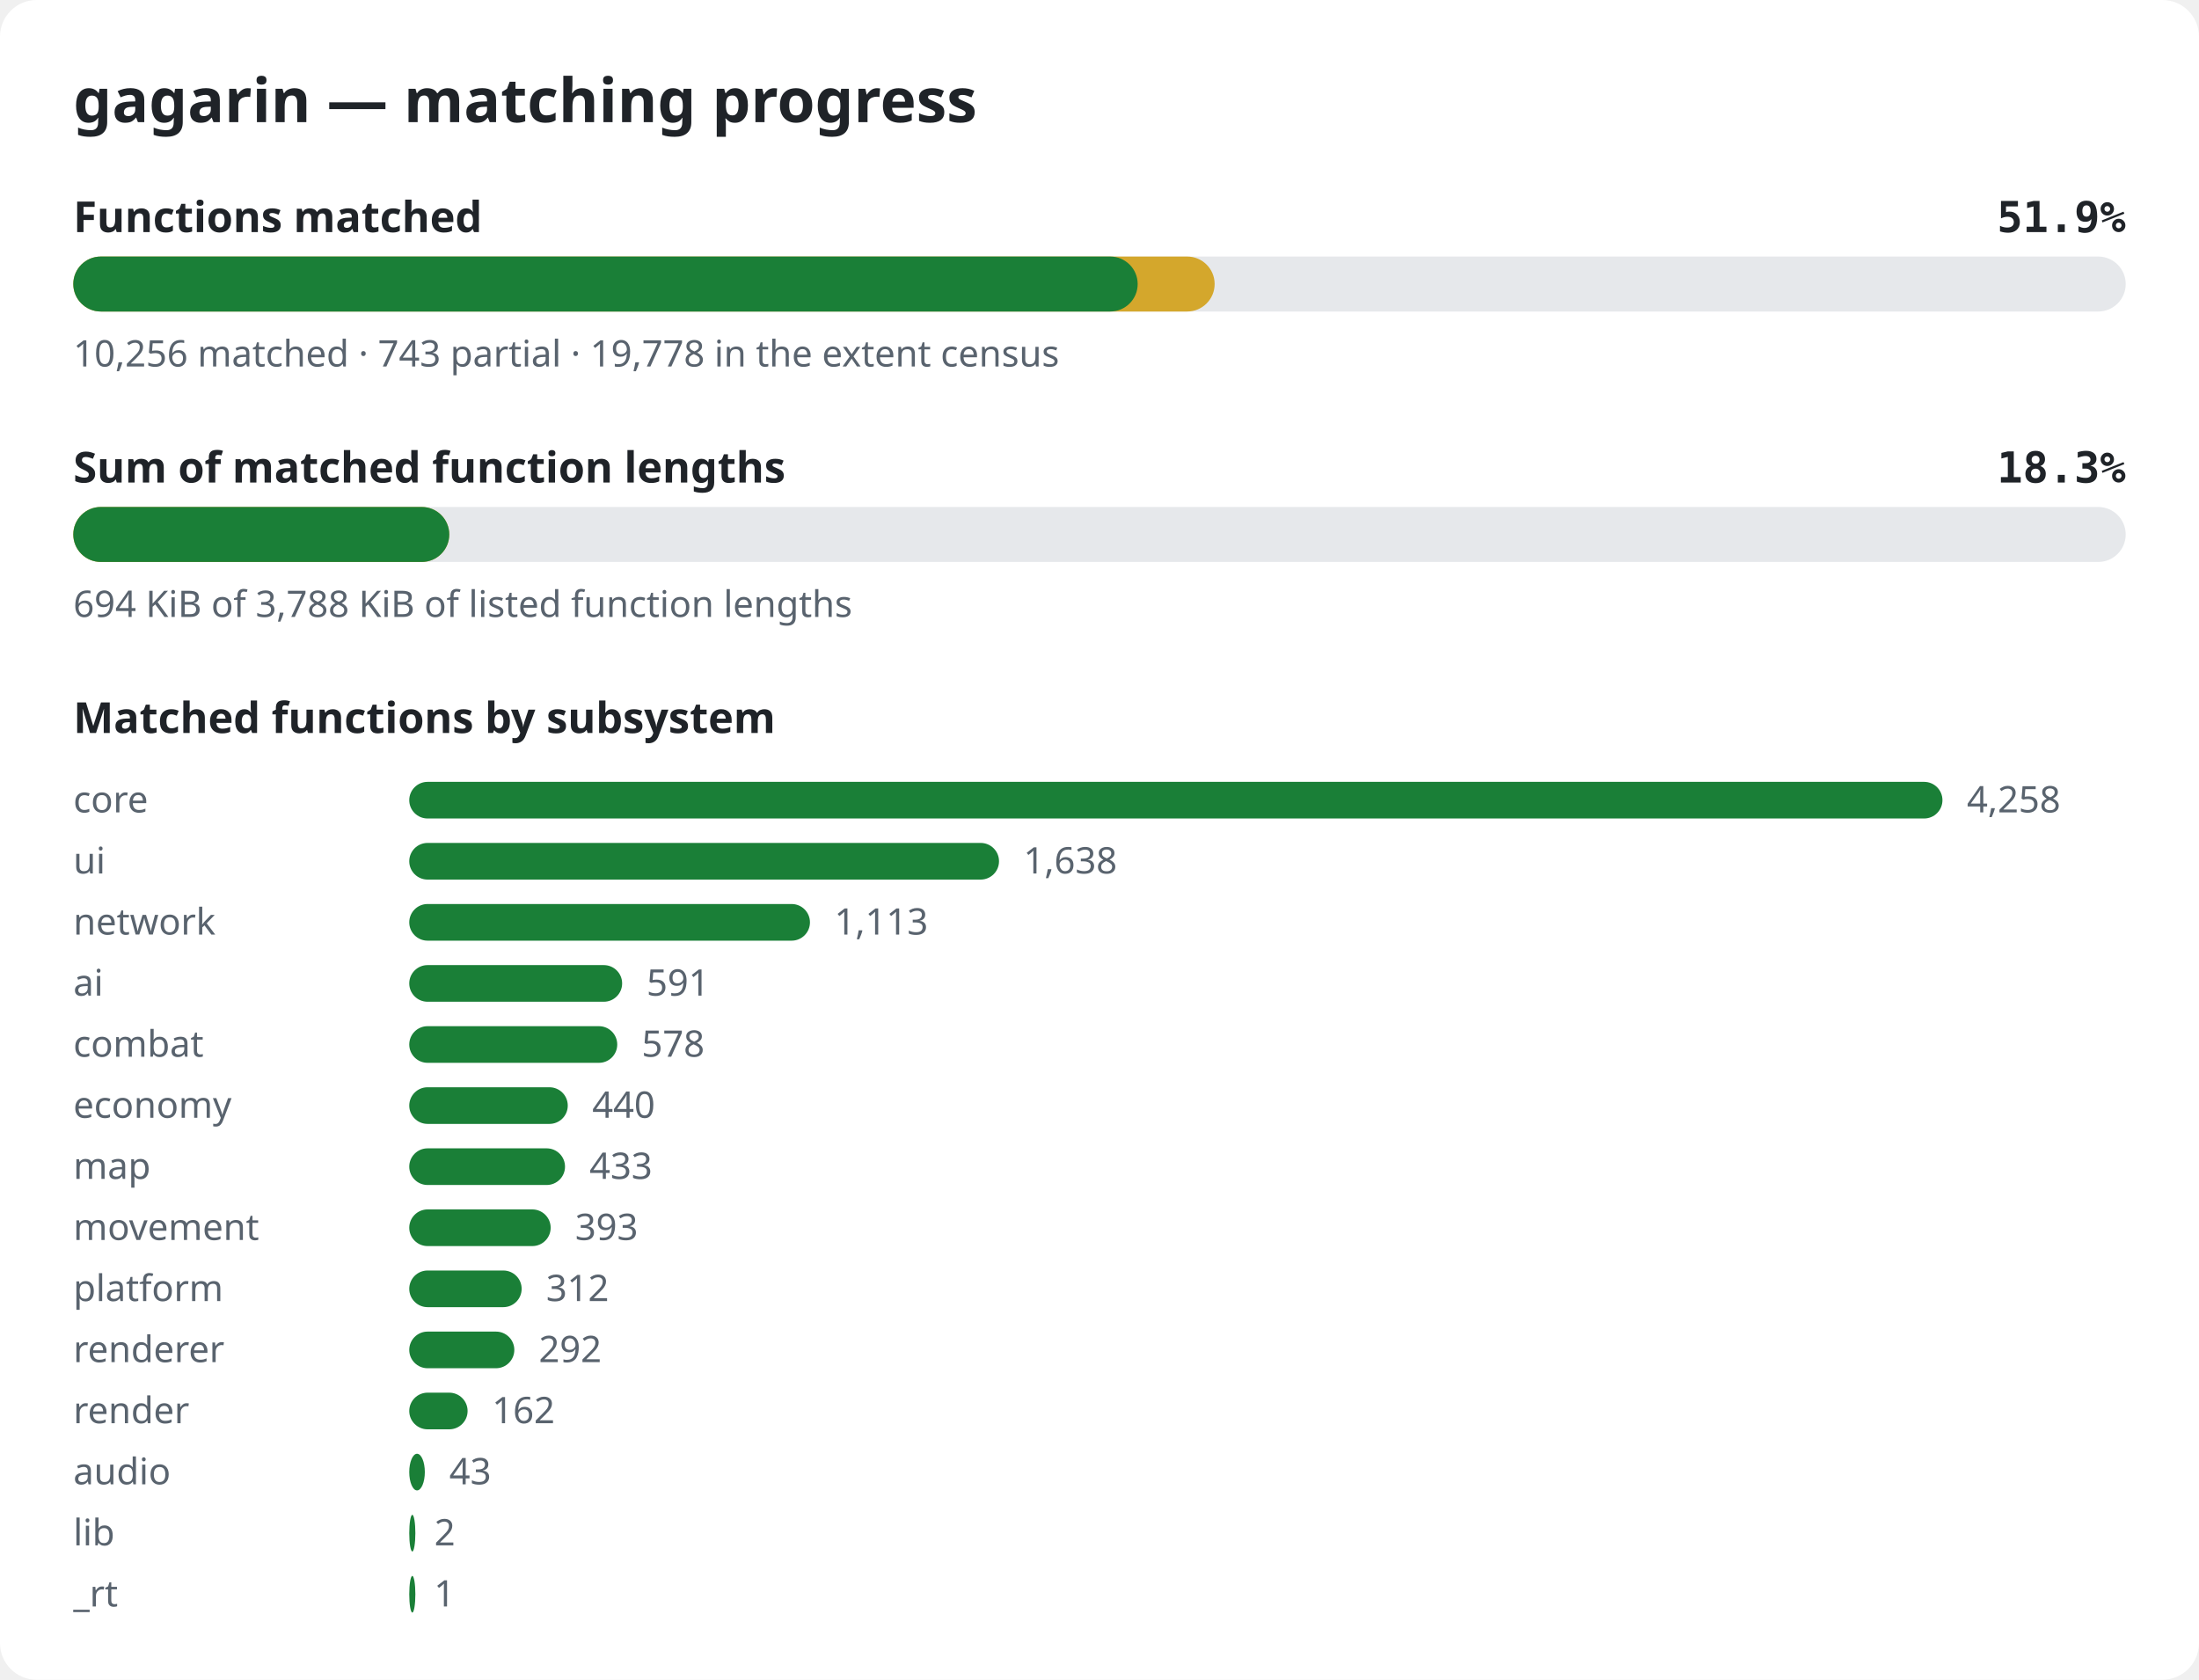
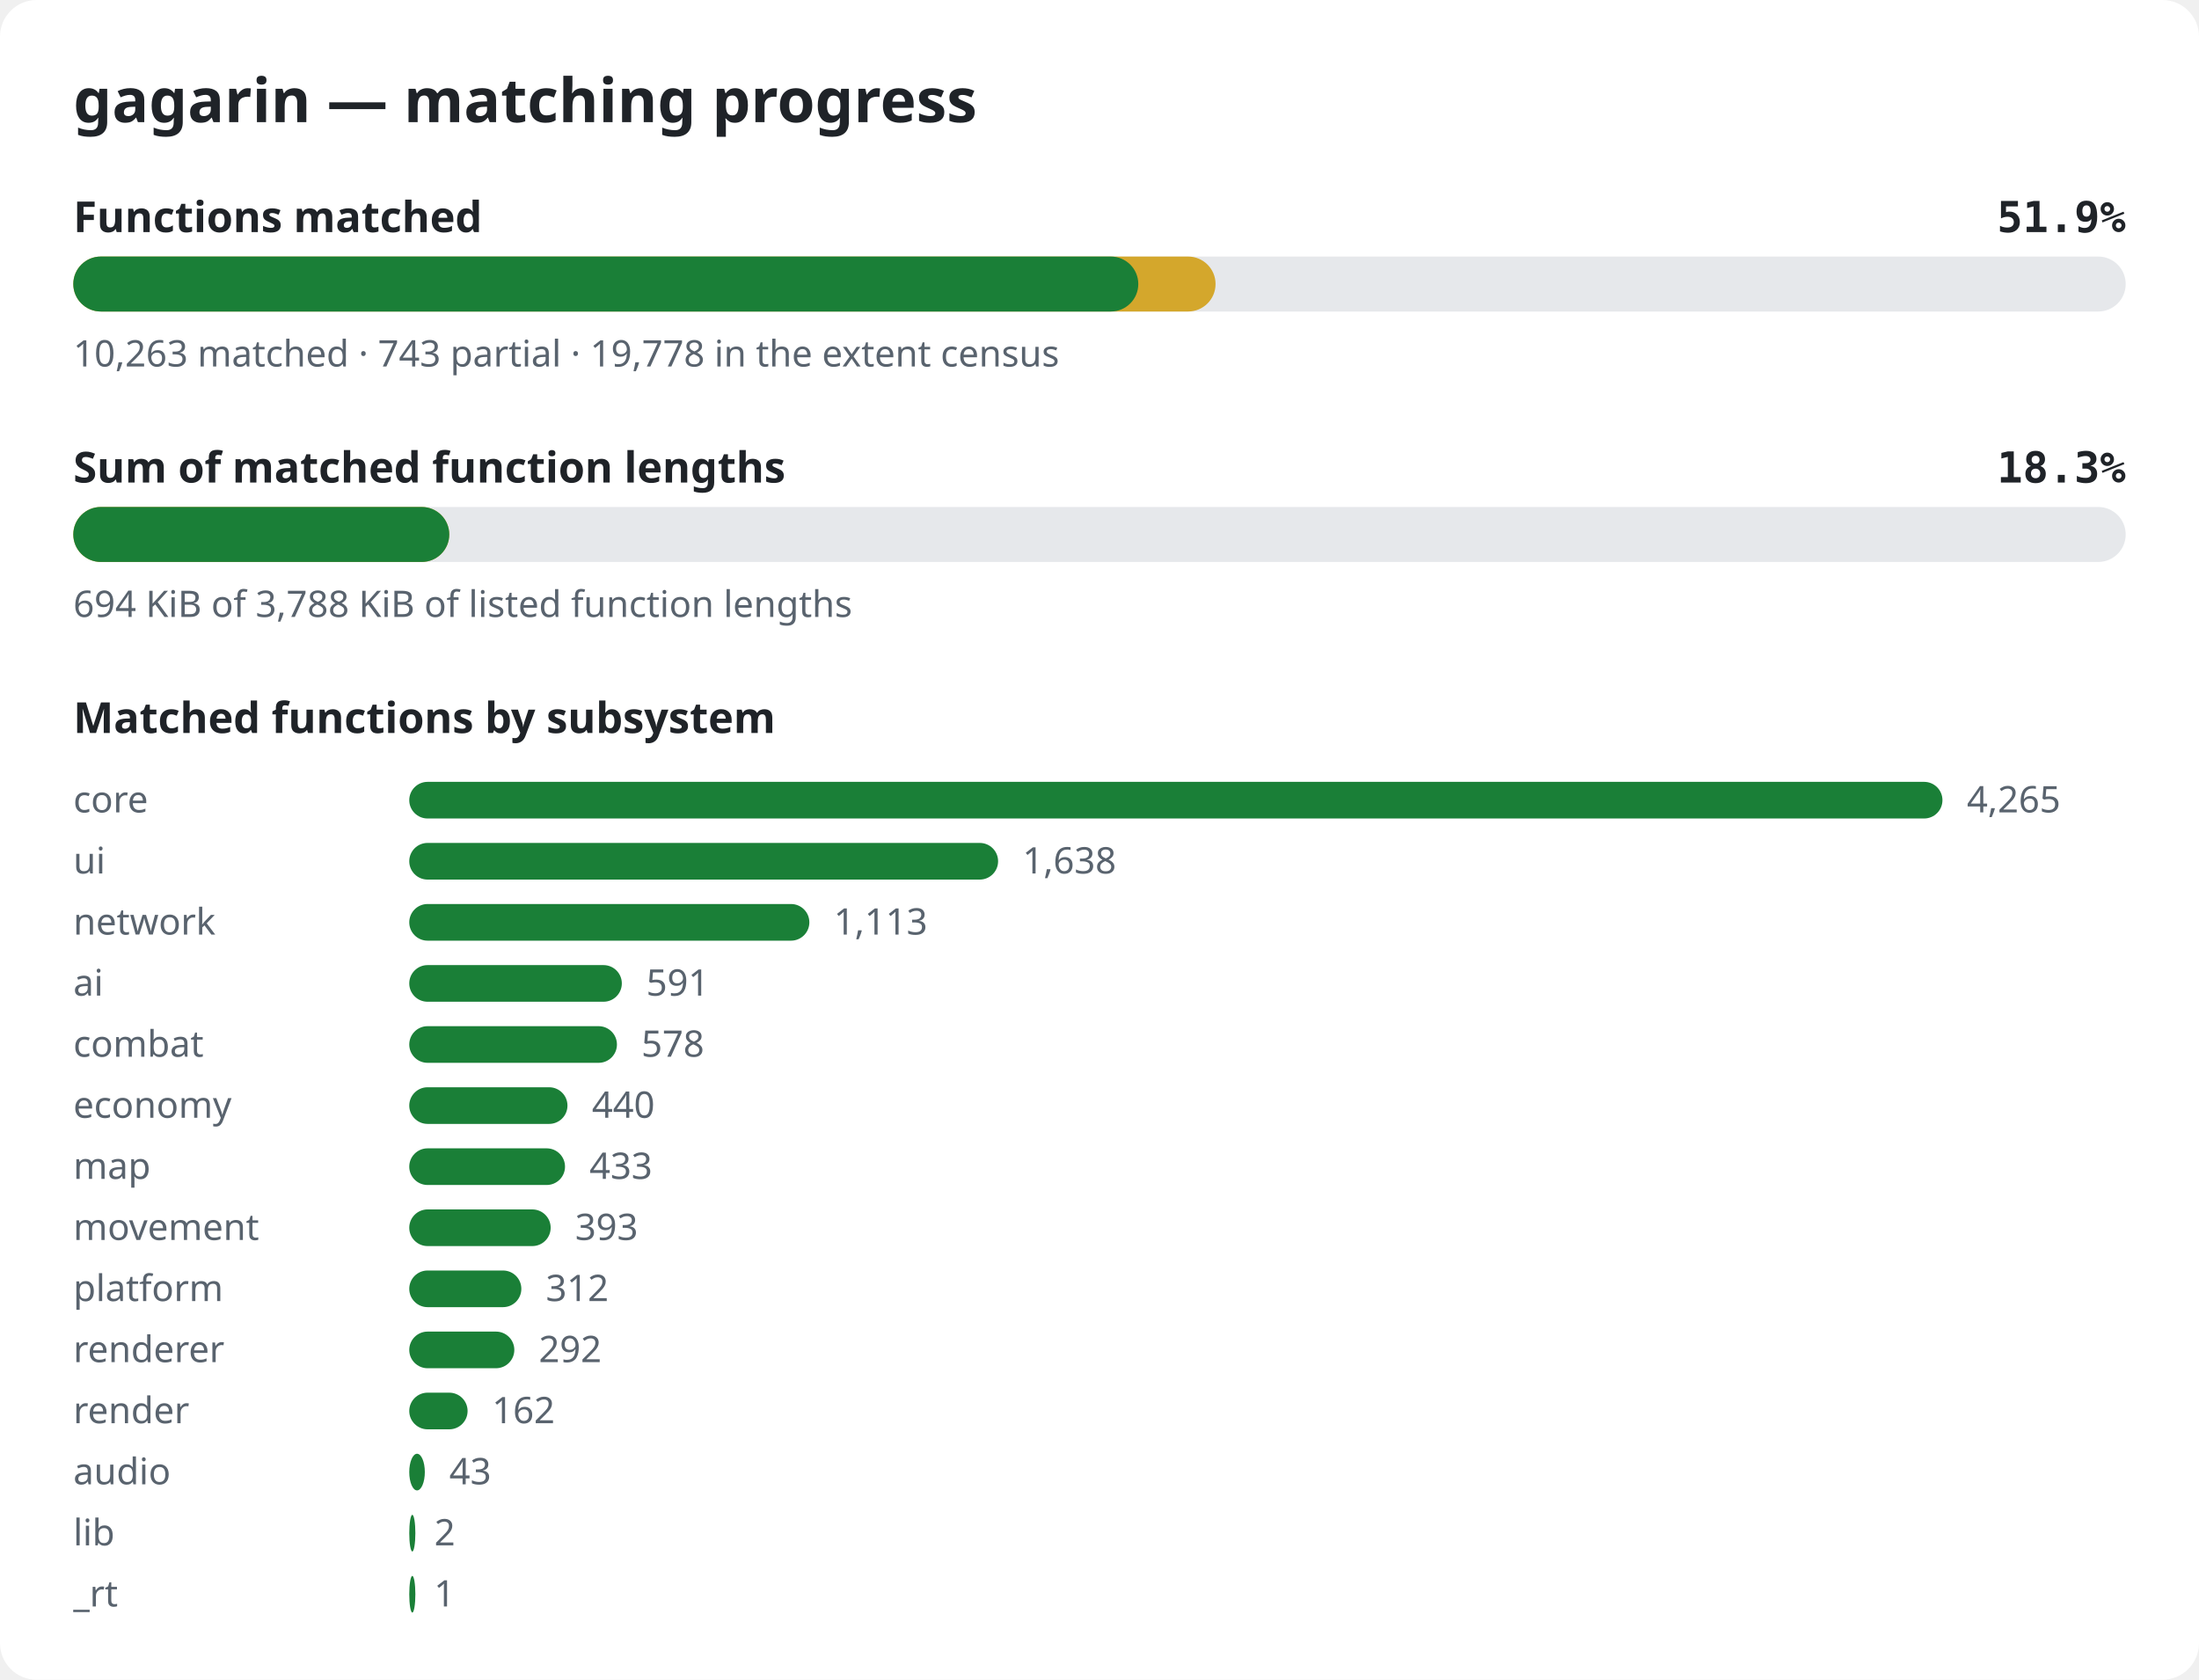
<svg xmlns="http://www.w3.org/2000/svg" width="720" height="550" viewBox="0 0 720 550" role="img" aria-label="gagarin matching progress">
  <style>.bg{fill:#ffffff}.title{font:600 20px sans-serif;fill:#1f2328}.label{font:600 14px sans-serif;fill:#1f2328}.pct{font:600 14px monospace;fill:#1f2328}.note{font:12px sans-serif;fill:#59636e}.track{fill:#e6e8eb}.done{fill:#1a7f37}.partial{fill:#d4a72c}@media (prefers-color-scheme: dark){.bg{fill:#0d1117}.title,.label,.pct{fill:#e6edf3}.note{fill:#9198a1}.track{fill:#262c36}.done{fill:#3fb950}.partial{fill:#d29922}}</style>
  <rect width="720" height="550" rx="12" class="bg" />
  <text x="24" y="40" class="title">gagarin — matching progress</text>
  <text x="24" y="76" class="label">Functions matched</text>
  <text x="696" y="76" class="pct" text-anchor="end">51.9%</text>
  <rect x="24" y="84" width="672" height="18" rx="9" class="track" />
-   <rect x="24" y="84" width="373.7" height="18" rx="9" class="partial" />
-   <rect x="24" y="84" width="348.5" height="18" rx="9" class="done" />
-   <text x="24" y="120" class="note">10,256 matched · 743 partial · 19,778 in the extent census</text>
+   <rect x="24" y="84" width="374.0" height="18" rx="9" class="partial" />
+   <rect x="24" y="84" width="348.7" height="18" rx="9" class="done" />
+   <text x="24" y="120" class="note">10,263 matched · 743 partial · 19,778 in the extent census</text>
  <text x="24" y="158" class="label">Sum of matched function lengths</text>
  <text x="696" y="158" class="pct" text-anchor="end">18.3%</text>
  <rect x="24" y="166" width="672" height="18" rx="9" class="track" />
  <rect x="24" y="166" width="123.1" height="18" rx="9" class="partial" />
  <rect x="24" y="166" width="123.1" height="18" rx="9" class="done" />
  <text x="24" y="202" class="note">694 KiB of 3,788 KiB of listed function lengths</text>
  <text x="24" y="240" class="label">Matched functions by subsystem</text>
  <text x="24" y="266" class="note">core</text>
  <rect x="134" y="256" width="502.0" height="12" rx="6" class="done" />
-   <text x="644.0" y="266" class="note">4,258</text>
+   <text x="644.0" y="266" class="note">4,265</text>
  <text x="24" y="286" class="note">ui</text>
-   <rect x="134" y="276" width="193.1" height="12" rx="6" class="done" />
-   <text x="335.1" y="286" class="note">1,638</text>
+   <rect x="134" y="276" width="192.8" height="12" rx="6" class="done" />
+   <text x="334.8" y="286" class="note">1,638</text>
  <text x="24" y="306" class="note">network</text>
-   <rect x="134" y="296" width="131.2" height="12" rx="6" class="done" />
-   <text x="273.2" y="306" class="note">1,113</text>
+   <rect x="134" y="296" width="131.0" height="12" rx="6" class="done" />
+   <text x="273.0" y="306" class="note">1,113</text>
  <text x="24" y="326" class="note">ai</text>
-   <rect x="134" y="316" width="69.7" height="12" rx="6" class="done" />
-   <text x="211.7" y="326" class="note">591</text>
+   <rect x="134" y="316" width="69.6" height="12" rx="6" class="done" />
+   <text x="211.6" y="326" class="note">591</text>
  <text x="24" y="346" class="note">combat</text>
-   <rect x="134" y="336" width="68.1" height="12" rx="6" class="done" />
-   <text x="210.1" y="346" class="note">578</text>
+   <rect x="134" y="336" width="68.0" height="12" rx="6" class="done" />
+   <text x="210.0" y="346" class="note">578</text>
  <text x="24" y="366" class="note">economy</text>
-   <rect x="134" y="356" width="51.9" height="12" rx="6" class="done" />
-   <text x="193.9" y="366" class="note">440</text>
+   <rect x="134" y="356" width="51.8" height="12" rx="6" class="done" />
+   <text x="193.8" y="366" class="note">440</text>
  <text x="24" y="386" class="note">map</text>
  <rect x="134" y="376" width="51.0" height="12" rx="6" class="done" />
  <text x="193.0" y="386" class="note">433</text>
  <text x="24" y="406" class="note">movement</text>
  <rect x="134" y="396" width="46.3" height="12" rx="6" class="done" />
  <text x="188.3" y="406" class="note">393</text>
  <text x="24" y="426" class="note">platform</text>
-   <rect x="134" y="416" width="36.8" height="12" rx="6" class="done" />
-   <text x="178.8" y="426" class="note">312</text>
+   <rect x="134" y="416" width="36.7" height="12" rx="6" class="done" />
+   <text x="178.7" y="426" class="note">312</text>
  <text x="24" y="446" class="note">renderer</text>
  <rect x="134" y="436" width="34.4" height="12" rx="6" class="done" />
  <text x="176.4" y="446" class="note">292</text>
  <text x="24" y="466" class="note">render</text>
  <rect x="134" y="456" width="19.1" height="12" rx="6" class="done" />
  <text x="161.1" y="466" class="note">162</text>
  <text x="24" y="486" class="note">audio</text>
  <rect x="134" y="476" width="5.1" height="12" rx="6" class="done" />
  <text x="147.1" y="486" class="note">43</text>
  <text x="24" y="506" class="note">lib</text>
  <rect x="134" y="496" width="2.0" height="12" rx="6" class="done" />
  <text x="142.2" y="506" class="note">2</text>
  <text x="24" y="526" class="note">_rt</text>
  <rect x="134" y="516" width="2.0" height="12" rx="6" class="done" />
  <text x="142.1" y="526" class="note">1</text>
</svg>
